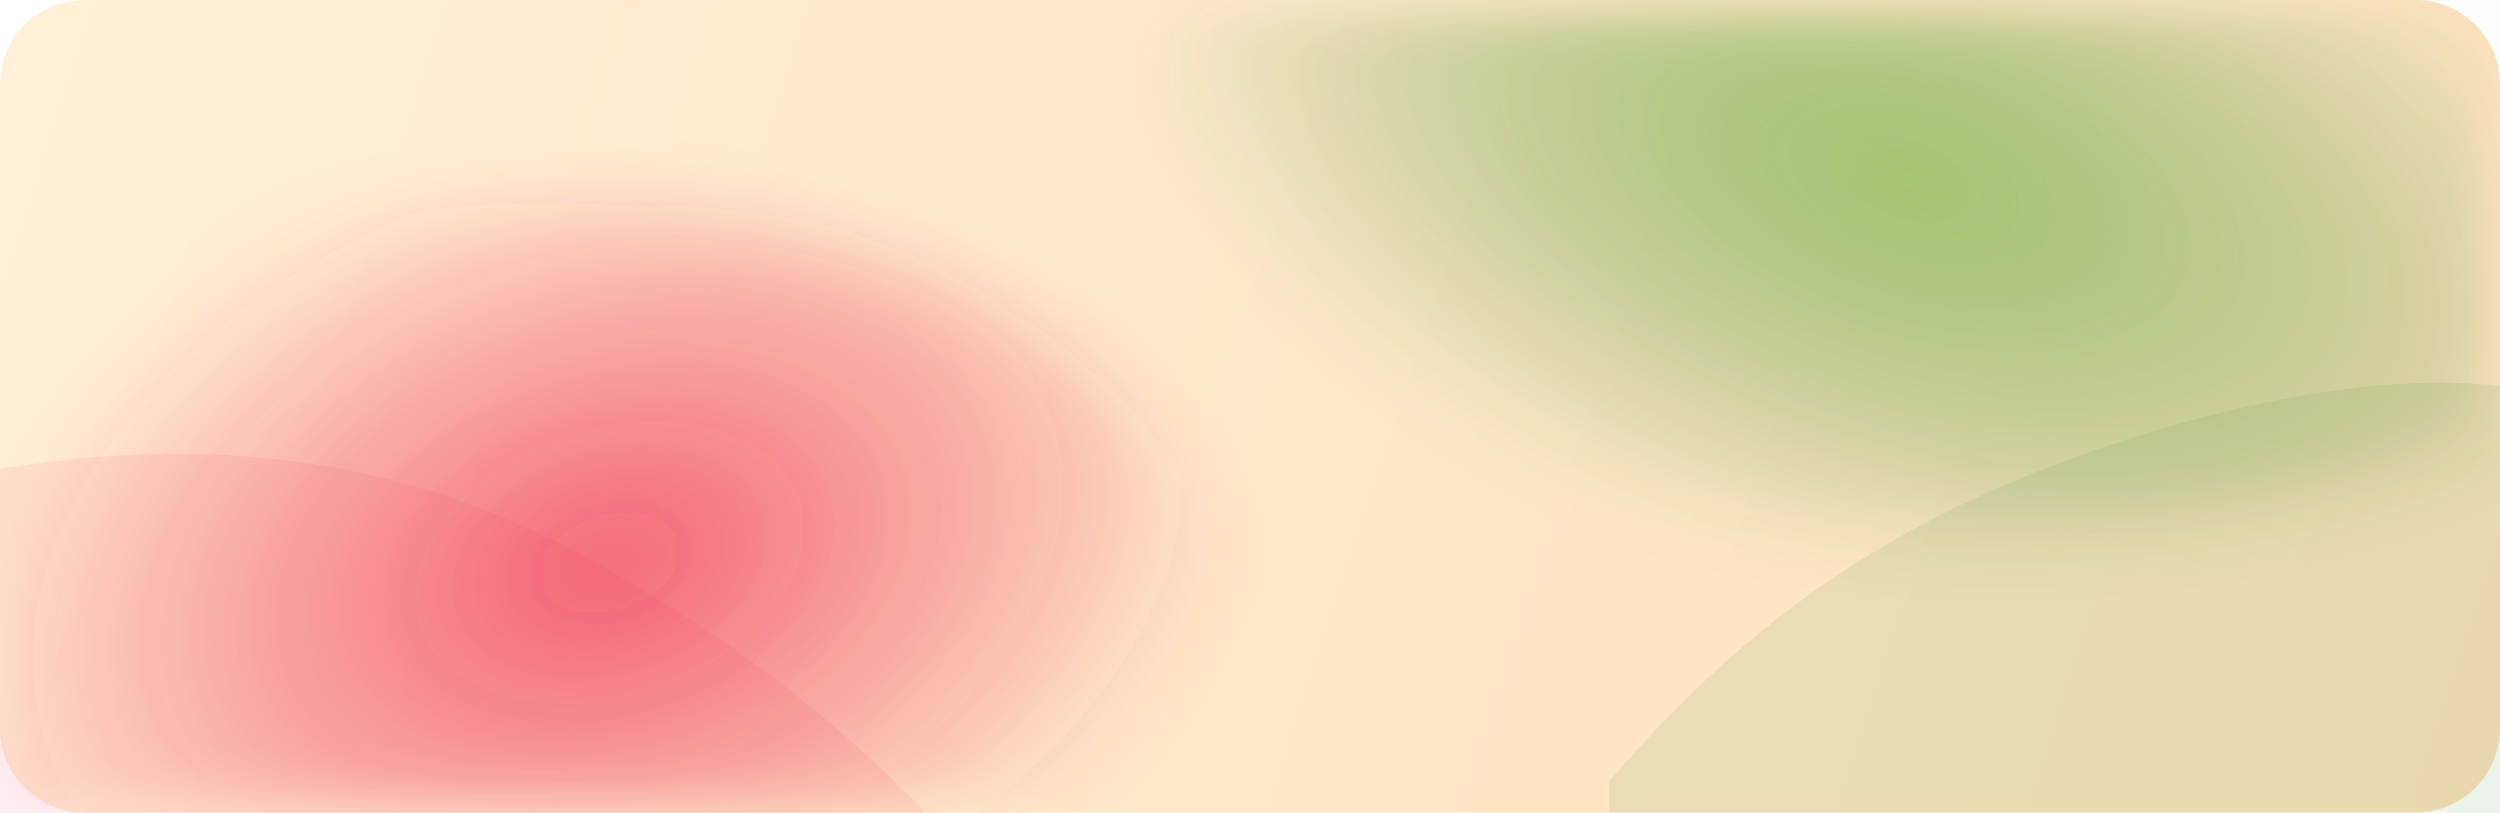
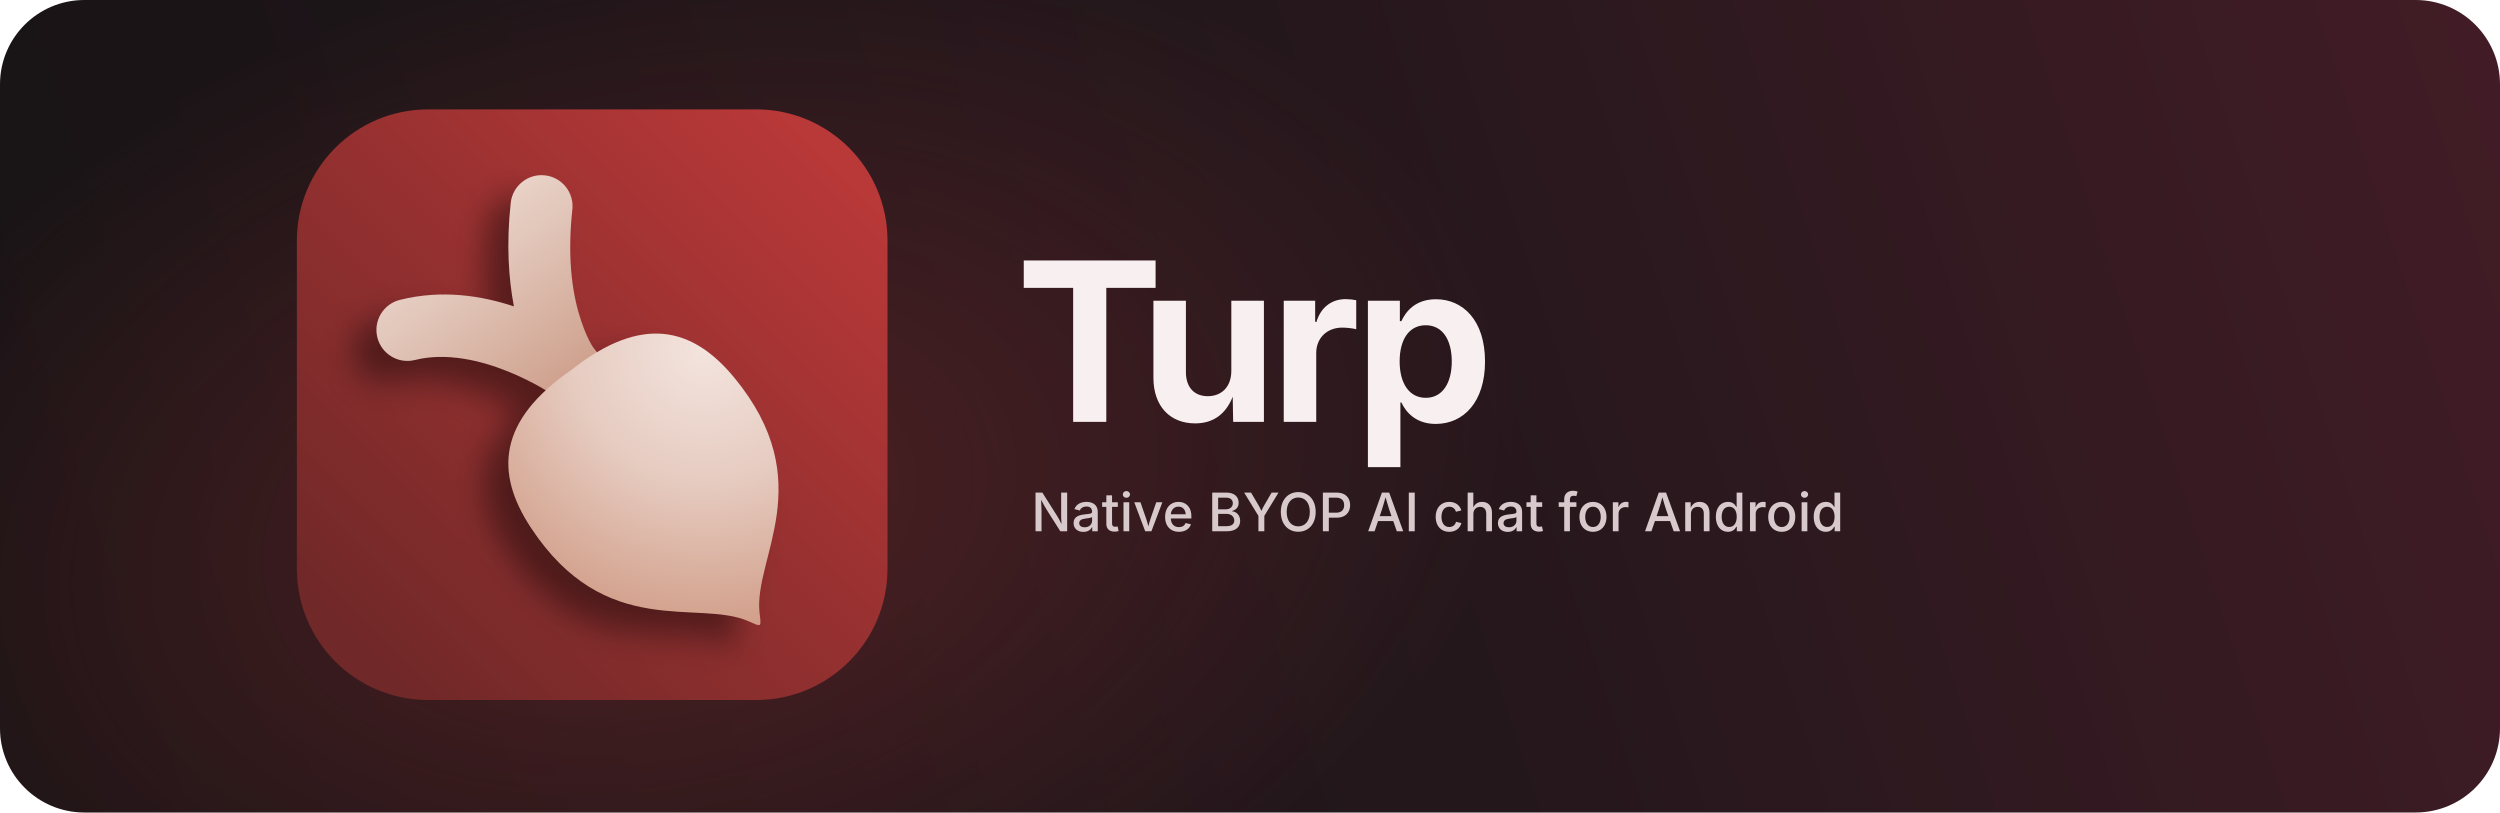
- <svg xmlns="http://www.w3.org/2000/svg" width="1600" height="520" viewBox="0 0 1600 520" role="img" aria-label="Turp brand banner">
+ <svg xmlns="http://www.w3.org/2000/svg" width="1600" height="520" viewBox="0 0 1600 520" role="img" aria-label="Turp">
  <defs>
-     <linearGradient id="cream" x1="0" y1="0" x2="1600" y2="520" gradientUnits="userSpaceOnUse">
-       <stop stop-color="#fff0d7" />
-       <stop offset="0.52" stop-color="#fee8c8" />
-       <stop offset="1" stop-color="#fde1bd" />
+     <linearGradient id="bannerBg" x1="0" y1="520" x2="1600" y2="0" gradientUnits="userSpaceOnUse">
+       <stop stop-color="#171315" />
+       <stop offset=".55" stop-color="#24171c" />
+       <stop offset="1" stop-color="#421c26" />
    </linearGradient>
-     <radialGradient id="pink" cx="0" cy="0" r="1" gradientTransform="translate(390 360) rotate(-18) scale(420 280)" gradientUnits="userSpaceOnUse">
-       <stop stop-color="#ef2e52" stop-opacity=".72" />
-       <stop offset="1" stop-color="#ef2e52" stop-opacity="0" />
+     <radialGradient id="glow" cx="0" cy="0" r="1" gradientTransform="translate(420 330) rotate(-12) scale(560 360)" gradientUnits="userSpaceOnUse">
+       <stop stop-color="#b93838" stop-opacity=".32" />
+       <stop offset="1" stop-color="#b93838" stop-opacity="0" />
    </radialGradient>
-     <radialGradient id="green" cx="0" cy="0" r="1" gradientTransform="translate(1220 115) rotate(18) scale(520 260)" gradientUnits="userSpaceOnUse">
-       <stop stop-color="#72b442" stop-opacity=".66" />
-       <stop offset="1" stop-color="#338331" stop-opacity="0" />
-     </radialGradient>
-     <filter id="blur">
-       <feGaussianBlur stdDeviation="22" />
-     </filter>
  </defs>
-   <rect width="1600" height="520" rx="54" fill="url(#cream)" />
-   <ellipse cx="350" cy="390" rx="430" ry="260" fill="url(#pink)" filter="url(#blur)" />
-   <ellipse cx="1260" cy="90" rx="520" ry="250" fill="url(#green)" filter="url(#blur)" />
-   <path d="M1030 500C1120 395 1215 330 1350 285C1455 250 1540 240 1600 247V520H1030Z" fill="#338331" fill-opacity=".10" />
-   <path d="M0 300C155 275 278 300 390 365C470 411 535 460 592 520H0V300Z" fill="#ef2e52" fill-opacity=".08" />
+   <rect width="1600" height="520" rx="54" fill="url(#bannerBg)" />
+   <rect width="1600" height="520" rx="54" fill="url(#glow)" />
+   <g transform="translate(190 70) scale(3.5)">
+     <defs>
+       <linearGradient id="ibg" x1="11.897" y1="98.103" x2="99.103" y2="10.897" gradientUnits="userSpaceOnUse">
+         <stop stop-color="#712828" />
+         <stop offset="1" stop-color="#b93838" />
+       </linearGradient>
+       <linearGradient id="ileaf" x1="48.346" y1="48.723" x2="23.545" y2="15.187" gradientUnits="userSpaceOnUse">
+         <stop stop-color="#d0a390" />
+         <stop offset=".55" stop-color="#e1c5b8" />
+         <stop offset="1" stop-color="#f0ddd5" />
+       </linearGradient>
+       <radialGradient id="ibulb" cx="88.189" cy="42.486" r="92" gradientUnits="userSpaceOnUse">
+         <stop stop-color="#f3e4de" />
+         <stop offset=".42" stop-color="#e6cbc0" />
+         <stop offset="1" stop-color="#cc927a" />
+       </radialGradient>
+       <filter id="iblur" x="-50%" y="-50%" width="200%" height="200%">
+         <feGaussianBlur stdDeviation="3.2" />
+       </filter>
+       <clipPath id="iclip">
+         <rect width="108" height="108" rx="24" />
+       </clipPath>
+     </defs>
+     <rect width="108" height="108" rx="24" fill="url(#ibg)" />
+     <g clip-path="url(#iclip)">
+       <path d="M35.482,13.107 a6.328,6.328 0,0 0,-6.621,6.02 c-0.408,8.599 0.531,15.514 1.941,21.07 c-6.73,-1.773 -14.869,-2.571 -23.311,0.1 a6.328,6.328 0,0 0,-4.125,7.941 a6.328,6.328 0,0 0,7.941,4.125 c10.4,-3.291 22.77,2.311 27.033,4.52 -9.261,9.675 -8.267,18.917 -1.302,28.203 16.604,22.138 34.982,12.413 45.541,16.341 2.764,1.028 2.66,1.115 2.131,-1.786 C82.69,88.559 95.48,72.166 76.588,51.945 68.592,43.386 59.576,40.822 48.289,48.497 a6.329,6.329 0,0 0,-0.424,-0.486 c0,0 -1.342,-1.22 -3.172,-5.695 C42.864,37.841 40.989,30.578 41.504,19.728 a6.328,6.328 0,0 0,-6.022,-6.621 z" transform="matrix(.8939822 .05493023 -.05493023 .8939822 9.95153 2.290116)" fill="#000" opacity=".42" filter="url(#iblur)" />
+       <path d="M45.356,12.063 a5.668,5.668 0,0 0,-6.25,5.018 c-0.837,7.665 -0.377,13.899 0.578,18.943 c-5.919,-1.955 -13.151,-3.115 -20.845,-1.191 a5.668,5.668 0,0 0,-4.124,6.873 a5.668,5.668 0,0 0,6.873,4.124 c11.658,-2.916 25.242,6.358 25.242,6.358 a5.668,5.668 0,0 0,7.678,-8.241 c0,0 -1.133,-1.164 -2.523,-5.266 c-1.39,-4.102 -2.667,-10.697 -1.611,-20.368 A5.668,5.668 0,0 0,45.356,12.063 Z" fill="url(#ileaf)" />
+       <path d="M54,24.485 C28.272,23.675 18.764,35.225 17.75,54 c-2.097,38.825 26.471,44.937 34.297,58.696 c2.048,3.601 1.858,3.601 3.906,-0 C63.779,98.937 92.347,92.825 90.25,54 C89.236,35.225 79.728,23.675 54,24.485 Z" transform="matrix(.5127827 -.3787021 .3787021 .5127827 13.24136 55.52895)" fill="url(#ibulb)" />
+     </g>
+   </g>
+   <g fill="#f8eff1">
+     <text x="650" y="270" font-family="Inter,ui-sans-serif,system-ui,sans-serif" font-size="142" font-weight="750" letter-spacing="-5">Turp</text>
+     <text x="660" y="340" font-family="Inter,ui-sans-serif,system-ui,sans-serif" font-size="34" font-weight="450" fill="#d8c9cd">Native BYOP AI chat for Android</text>
+   </g>
</svg>
